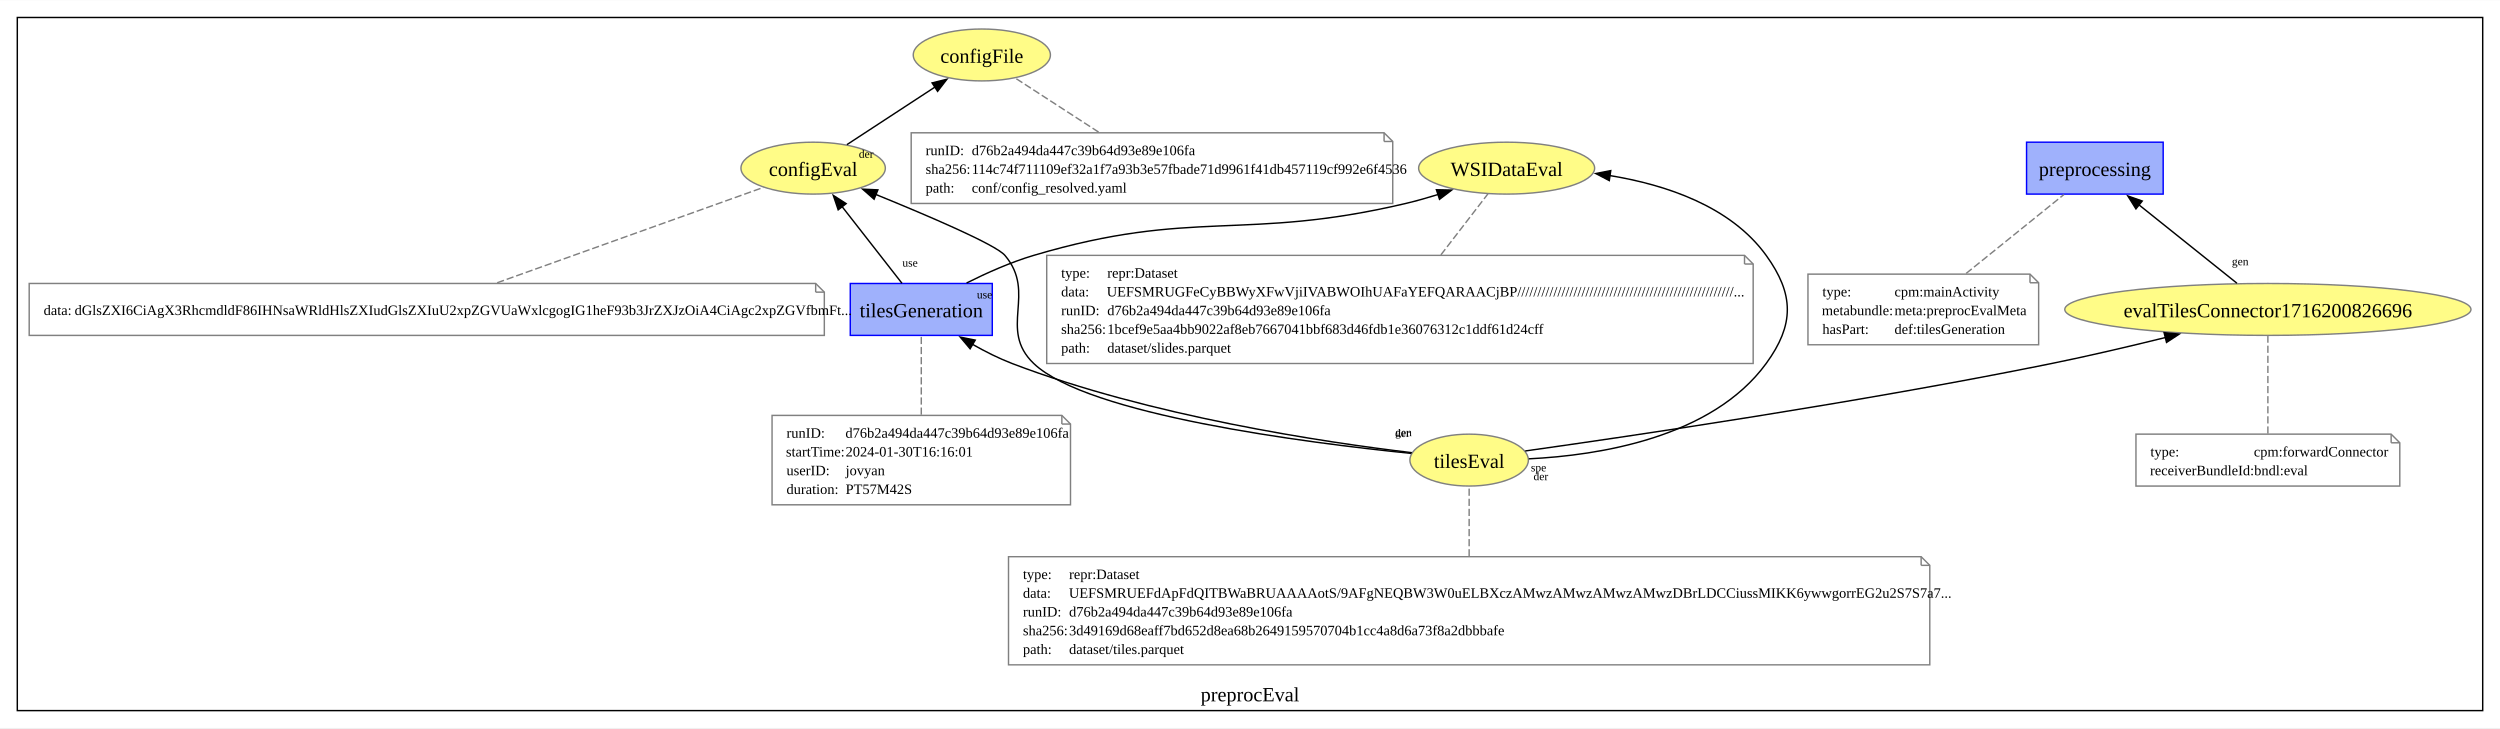
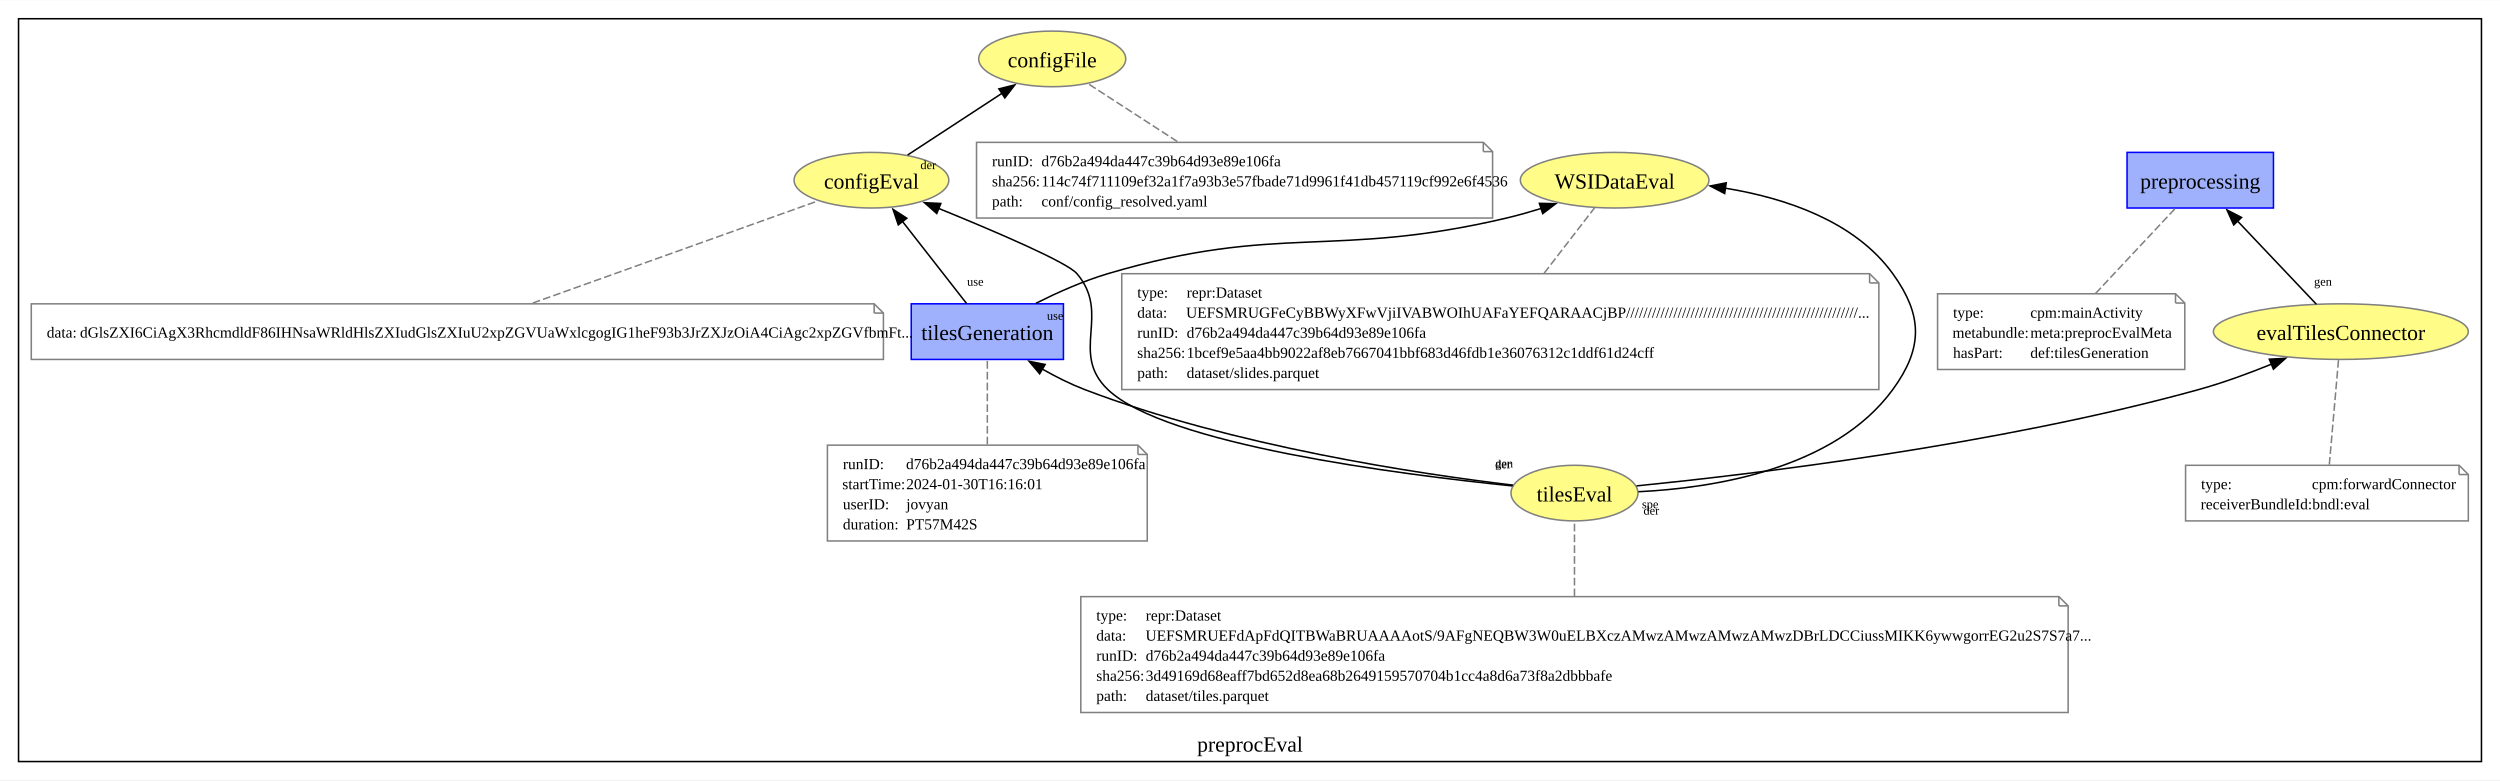
- <svg xmlns="http://www.w3.org/2000/svg" xmlns:xlink="http://www.w3.org/1999/xlink" width="1734pt" height="505pt" viewBox="0.00 0.00 1734.00 504.75">
+ <svg xmlns="http://www.w3.org/2000/svg" xmlns:xlink="http://www.w3.org/1999/xlink" width="1618pt" height="505pt" viewBox="0.00 0.00 1618.00 504.75">
  <g id="graph0" class="graph" transform="scale(1 1) rotate(0) translate(4 500.75)">
-     <polygon fill="white" stroke="none" points="-4,4 -4,-500.75 1730,-500.75 1730,4 -4,4" />
+     <polygon fill="white" stroke="none" points="-4,4 -4,-500.75 1614,-500.75 1614,4 -4,4" />
    <g id="clust1" class="cluster">
      <g id="a_clust1">
        <a xlink:href="http://10.16.48.121:42069/api/v1/organizations/ORG/graphs/preprocEval" xlink:title="preprocEval">
-           <polygon fill="none" stroke="black" points="8,-8 8,-488.75 1718,-488.75 1718,-8 8,-8" />
-           <text text-anchor="middle" x="863" y="-14.45" font-family="Times New Roman,serif" font-size="14.00">preprocEval</text>
+           <polygon fill="none" stroke="black" points="8,-8 8,-488.75 1602,-488.75 1602,-8 8,-8" />
+           <text text-anchor="middle" x="805" y="-14.45" font-family="Times New Roman,serif" font-size="14.00">preprocEval</text>
        </a>
      </g>
    </g>
    <g id="node1" class="node">
      <g id="a_node1">
        <a xlink:href="https://example.org/tilesGeneration" xlink:title="tilesGeneration">
          <polygon fill="#9fb1fc" stroke="#0000ff" points="684.25,-304.25 585.75,-304.25 585.75,-268.25 684.25,-268.25 684.25,-304.25" />
          <text text-anchor="middle" x="635" y="-280.82" font-family="Times New Roman,serif" font-size="14.00">tilesGeneration</text>
        </a>
      </g>
    </g>
    <g id="node5" class="node">
      <g id="a_node5">
        <a xlink:href="https://example.org/WSIDataEval" xlink:title="WSIDataEval">
          <ellipse fill="#fffc87" stroke="#808080" cx="1041" cy="-384.25" rx="61.04" ry="18" />
          <text text-anchor="middle" x="1041" y="-378.82" font-family="Times New Roman,serif" font-size="14.00">WSIDataEval</text>
        </a>
      </g>
    </g>
-     <g id="edge9" class="edge">
+     <g id="edge10" class="edge">
      <path fill="none" stroke="black" d="M666.41,-304.58C680.31,-311.55 697.09,-319.03 713,-323.75 824,-356.65 858.3,-333.21 971,-359.75 978.38,-361.49 986.08,-363.68 993.57,-366.01" />
      <polygon fill="black" stroke="black" points="992.28,-369.28 1002.88,-369.04 994.45,-362.62 992.28,-369.28" />
      <text text-anchor="middle" x="678.89" y="-293.91" font-family="Times New Roman,serif" font-size="8.00">use</text>
    </g>
    <g id="node13" class="node">
      <g id="a_node13">
        <a xlink:href="https://example.org/configEval" xlink:title="configEval">
          <ellipse fill="#fffc87" stroke="#808080" cx="560" cy="-384.25" rx="50.07" ry="18" />
          <text text-anchor="middle" x="560" y="-378.82" font-family="Times New Roman,serif" font-size="14.00">configEval</text>
        </a>
      </g>
    </g>
-     <g id="edge12" class="edge">
+     <g id="edge13" class="edge">
      <path fill="none" stroke="black" d="M621.59,-304.41C610,-319.25 593.09,-340.9 579.92,-357.76" />
      <polygon fill="black" stroke="black" points="577.37,-355.33 573.97,-365.36 582.89,-359.64 577.37,-355.33" />
      <text text-anchor="middle" x="627.21" y="-315.97" font-family="Times New Roman,serif" font-size="8.00">use</text>
    </g>
    <g id="node2" class="node">
      <polygon fill="none" stroke="gray" points="732.5,-212.75 531.5,-212.75 531.5,-150.75 738.5,-150.75 738.5,-206.75 732.5,-212.75" />
      <polyline fill="none" stroke="gray" points="732.5,-212.75 732.5,-206.75" />
      <polyline fill="none" stroke="gray" points="738.5,-206.75 732.5,-206.75" />
      <text text-anchor="start" x="541.5" y="-197.25" font-family="Times New Roman,serif" font-size="10.00">runID:</text>
      <text text-anchor="start" x="582.38" y="-197.25" font-family="Times New Roman,serif" font-size="10.00">d76b2a494da447c39b64d93e89e106fa</text>
      <text text-anchor="start" x="541.12" y="-184.25" font-family="Times New Roman,serif" font-size="10.00">startTime:</text>
      <text text-anchor="start" x="582.5" y="-184.25" font-family="Times New Roman,serif" font-size="10.00">2024-01-30T16:16:01</text>
      <text text-anchor="start" x="541.5" y="-171.25" font-family="Times New Roman,serif" font-size="10.00">userID:</text>
      <text text-anchor="start" x="582.5" y="-171.25" font-family="Times New Roman,serif" font-size="10.00">jovyan</text>
      <text text-anchor="start" x="541.5" y="-158.25" font-family="Times New Roman,serif" font-size="10.00">duration:</text>
      <text text-anchor="start" x="582.5" y="-158.25" font-family="Times New Roman,serif" font-size="10.00">PT57M42S</text>
    </g>
    <g id="edge1" class="edge">
      <path fill="none" stroke="gray" stroke-dasharray="5,2" d="M635,-213.23C635,-231.05 635,-252.9 635,-267.83" />
    </g>
    <g id="node3" class="node">
      <g id="a_node3">
        <a xlink:href="https://example.org/preprocessing" xlink:title="preprocessing">
-           <polygon fill="#9fb1fc" stroke="#0000ff" points="1496.38,-402.25 1401.62,-402.25 1401.62,-366.25 1496.38,-366.25 1496.38,-402.25" />
-           <text text-anchor="middle" x="1449" y="-378.82" font-family="Times New Roman,serif" font-size="14.00">preprocessing</text>
+           <polygon fill="#9fb1fc" stroke="#0000ff" points="1467.38,-402.25 1372.62,-402.25 1372.62,-366.25 1467.38,-366.25 1467.38,-402.25" />
+           <text text-anchor="middle" x="1420" y="-378.82" font-family="Times New Roman,serif" font-size="14.00">preprocessing</text>
        </a>
      </g>
    </g>
    <g id="node4" class="node">
      <polygon fill="none" stroke="gray" points="1404,-310.75 1250,-310.75 1250,-261.75 1410,-261.75 1410,-304.75 1404,-310.75" />
      <polyline fill="none" stroke="gray" points="1404,-310.75 1404,-304.75" />
      <polyline fill="none" stroke="gray" points="1410,-304.75 1404,-304.75" />
      <text text-anchor="start" x="1260" y="-295.25" font-family="Times New Roman,serif" font-size="10.00">type:</text>
      <text text-anchor="start" x="1310" y="-295.25" font-family="Times New Roman,serif" font-size="10.00">cpm:mainActivity</text>
      <text text-anchor="start" x="1259.62" y="-282.25" font-family="Times New Roman,serif" font-size="10.00">metabundle:</text>
      <text text-anchor="start" x="1310" y="-282.25" font-family="Times New Roman,serif" font-size="10.00">meta:preprocEvalMeta</text>
      <text text-anchor="start" x="1260" y="-269.25" font-family="Times New Roman,serif" font-size="10.00">hasPart:</text>
      <text text-anchor="start" x="1310" y="-269.25" font-family="Times New Roman,serif" font-size="10.00">def:tilesGeneration</text>
    </g>
    <g id="edge2" class="edge">
-       <path fill="none" stroke="gray" stroke-dasharray="5,2" d="M1359.72,-311.23C1380.79,-328.22 1408.56,-350.63 1427.5,-365.91" />
+       <path fill="none" stroke="gray" stroke-dasharray="5,2" d="M1352.25,-310.98C1368.18,-327.97 1389.27,-350.47 1403.66,-365.82" />
    </g>
    <g id="node6" class="node">
      <polygon fill="none" stroke="gray" points="1206,-323.75 722,-323.75 722,-248.75 1212,-248.75 1212,-317.75 1206,-323.75" />
      <polyline fill="none" stroke="gray" points="1206,-323.75 1206,-317.75" />
      <polyline fill="none" stroke="gray" points="1212,-317.75 1206,-317.75" />
      <text text-anchor="start" x="732" y="-308.25" font-family="Times New Roman,serif" font-size="10.00">type:</text>
      <text text-anchor="start" x="764" y="-308.25" font-family="Times New Roman,serif" font-size="10.00">repr:Dataset</text>
      <text text-anchor="start" x="732" y="-295.25" font-family="Times New Roman,serif" font-size="10.00">data:</text>
      <text text-anchor="start" x="763.62" y="-295.25" font-family="Times New Roman,serif" font-size="10.00">UEFSMRUGFeCyBBWyXFwVjiIVABWOIhUAFaYEFQARAACjBP//////////////////////////////////////////////////////...</text>
      <text text-anchor="start" x="732" y="-282.25" font-family="Times New Roman,serif" font-size="10.00">runID:</text>
      <text text-anchor="start" x="764" y="-282.25" font-family="Times New Roman,serif" font-size="10.00">d76b2a494da447c39b64d93e89e106fa</text>
      <text text-anchor="start" x="732" y="-269.25" font-family="Times New Roman,serif" font-size="10.00">sha256:</text>
      <text text-anchor="start" x="764" y="-269.25" font-family="Times New Roman,serif" font-size="10.00">1bcef9e5aa4bb9022af8eb7667041bbf683d46fdb1e36076312c1ddf61d24cff</text>
      <text text-anchor="start" x="732" y="-256.25" font-family="Times New Roman,serif" font-size="10.00">path:</text>
      <text text-anchor="start" x="764" y="-256.25" font-family="Times New Roman,serif" font-size="10.00">dataset/slides.parquet</text>
    </g>
    <g id="edge3" class="edge">
      <path fill="none" stroke="gray" stroke-dasharray="5,2" d="M995.4,-324.09C1006.65,-338.69 1019.02,-354.74 1028.04,-366.43" />
    </g>
    <g id="node7" class="node">
      <g id="a_node7">
        <a xlink:href="https://example.org/tilesEval" xlink:title="tilesEval">
          <ellipse fill="#fffc87" stroke="#808080" cx="1015" cy="-181.75" rx="41.08" ry="18" />
          <text text-anchor="middle" x="1015" y="-176.32" font-family="Times New Roman,serif" font-size="14.00">tilesEval</text>
        </a>
      </g>
    </g>
-     <g id="edge11" class="edge">
+     <g id="edge12" class="edge">
      <path fill="none" stroke="black" d="M975.31,-186.89C914.13,-194.17 793.83,-212.11 698,-248.75 688.75,-252.29 679.26,-257.08 670.55,-262.02" />
      <polygon fill="black" stroke="black" points="668.86,-258.96 662.03,-267.06 672.42,-264.98 668.86,-258.96" />
      <text text-anchor="middle" x="969.48" y="-198.36" font-family="Times New Roman,serif" font-size="8.00">gen</text>
    </g>
-     <g id="edge8" class="edge">
+     <g id="edge9" class="edge">
      <path fill="none" stroke="black" d="M1056.38,-182.63C1104.87,-184.99 1183.37,-197.18 1221,-248.75 1240.65,-275.68 1240.52,-296.73 1221,-323.75 1196.35,-357.86 1151.41,-372.74 1112.61,-379.09" />
      <polygon fill="black" stroke="black" points="1112.21,-375.61 1102.82,-380.51 1113.22,-382.54 1112.21,-375.61" />
      <text text-anchor="middle" x="1064.74" y="-167.82" font-family="Times New Roman,serif" font-size="8.00">der</text>
    </g>
    <g id="node9" class="node">
      <g id="a_node9">
-         <a xlink:href="http://10.16.48.121:42069/api/v1/connectors/evalTilesConnector1716200826696" xlink:title="evalTilesConnector1716200826696">
-           <ellipse fill="#fffc87" stroke="#808080" cx="1569" cy="-286.25" rx="140.88" ry="18" />
-           <text text-anchor="middle" x="1569" y="-280.82" font-family="Times New Roman,serif" font-size="14.00">evalTilesConnector1716200826696</text>
-         </a>
-       </g>
-     </g>
-     <g id="edge13" class="edge">
-       <path fill="none" stroke="black" d="M1053.9,-188.09C1126.14,-198.23 1285.8,-221.71 1419,-248.75 1444.85,-254 1473,-260.61 1497.85,-266.75" />
-       <polygon fill="black" stroke="black" points="1497,-270.15 1507.55,-269.17 1498.7,-263.36 1497,-270.15" />
-       <text text-anchor="middle" x="1063.15" y="-173.93" font-family="Times New Roman,serif" font-size="8.00">spe</text>
+         <a xlink:href="http://10.16.48.121:42069/api/v1/connectors/evalTilesConnector" xlink:title="evalTilesConnector">
+           <ellipse fill="#fffc87" stroke="#808080" cx="1511" cy="-286.25" rx="82.5" ry="18" />
+           <text text-anchor="middle" x="1511" y="-280.82" font-family="Times New Roman,serif" font-size="14.00">evalTilesConnector</text>
+         </a>
+       </g>
+     </g>
+     <g id="edge11" class="edge">
+       <path fill="none" stroke="black" d="M1055.18,-186.41C1128.51,-193.74 1288.51,-212.66 1419,-248.75 1434.73,-253.1 1451.44,-259.24 1466.25,-265.25" />
+       <polygon fill="black" stroke="black" points="1464.68,-268.39 1475.26,-269 1467.37,-261.93 1464.68,-268.39" />
+       <text text-anchor="middle" x="1063.99" y="-171.92" font-family="Times New Roman,serif" font-size="8.00">spe</text>
    </g>
    <g id="edge14" class="edge">
      <path fill="none" stroke="black" d="M974.8,-186.39C901.5,-193.83 750.25,-213.16 713,-248.75 688.06,-272.58 715.37,-297.48 693,-323.75 686.68,-331.18 639.67,-351.26 603.32,-366.05" />
      <polygon fill="black" stroke="black" points="602.27,-362.7 594.32,-369.69 604.9,-369.19 602.27,-362.7" />
      <text text-anchor="middle" x="968.73" y="-197.76" font-family="Times New Roman,serif" font-size="8.00">der</text>
    </g>
    <g id="node8" class="node">
      <polygon fill="none" stroke="gray" points="1328.5,-114.75 695.5,-114.75 695.5,-39.75 1334.5,-39.75 1334.5,-108.75 1328.5,-114.75" />
      <polyline fill="none" stroke="gray" points="1328.5,-114.75 1328.5,-108.75" />
      <polyline fill="none" stroke="gray" points="1334.5,-108.75 1328.5,-108.75" />
      <text text-anchor="start" x="705.5" y="-99.25" font-family="Times New Roman,serif" font-size="10.00">type:</text>
      <text text-anchor="start" x="737.5" y="-99.25" font-family="Times New Roman,serif" font-size="10.00">repr:Dataset</text>
      <text text-anchor="start" x="705.5" y="-86.25" font-family="Times New Roman,serif" font-size="10.00">data:</text>
      <text text-anchor="start" x="737.38" y="-86.25" font-family="Times New Roman,serif" font-size="10.00">UEFSMRUEFdApFdQITBWaBRUAAAAotS/9AFgNEQBW3W0uELBXczAMwzAMwzAMwzAMwzDBrLDCCiussMIKK6ywwgorrEG2u2S7S7a7...</text>
      <text text-anchor="start" x="705.5" y="-73.25" font-family="Times New Roman,serif" font-size="10.00">runID:</text>
      <text text-anchor="start" x="737.5" y="-73.25" font-family="Times New Roman,serif" font-size="10.00">d76b2a494da447c39b64d93e89e106fa</text>
      <text text-anchor="start" x="705.5" y="-60.25" font-family="Times New Roman,serif" font-size="10.00">sha256:</text>
      <text text-anchor="start" x="737.5" y="-60.25" font-family="Times New Roman,serif" font-size="10.00">3d49169d68eaff7bd652d8ea68b2649159570704b1cc4a8d6a73f8a2dbbbafe</text>
      <text text-anchor="start" x="705.5" y="-47.25" font-family="Times New Roman,serif" font-size="10.00">path:</text>
      <text text-anchor="start" x="737.5" y="-47.25" font-family="Times New Roman,serif" font-size="10.00">dataset/tiles.parquet</text>
    </g>
    <g id="edge4" class="edge">
      <path fill="none" stroke="gray" stroke-dasharray="5,2" d="M1015,-114.97C1015,-131.51 1015,-150.26 1015,-163.49" />
    </g>
-     <g id="edge10" class="edge">
-       <path fill="none" stroke="black" d="M1547.55,-304.41C1528.64,-319.54 1500.87,-341.75 1479.63,-358.75" />
-       <polygon fill="black" stroke="black" points="1477.48,-355.99 1471.85,-364.97 1481.85,-361.45 1477.48,-355.99" />
-       <text text-anchor="middle" x="1549.8" y="-316.89" font-family="Times New Roman,serif" font-size="8.00">gen</text>
+     <g id="edge8" class="edge">
+       <path fill="none" stroke="black" d="M1495.15,-303.97C1480.97,-318.93 1459.99,-341.06 1443.8,-358.15" />
+       <polygon fill="black" stroke="black" points="1441.66,-355.31 1437.32,-364.97 1446.74,-360.13 1441.66,-355.31" />
+       <text text-anchor="middle" x="1499.42" y="-316" font-family="Times New Roman,serif" font-size="8.00">gen</text>
    </g>
    <g id="node10" class="node">
-       <polygon fill="none" stroke="gray" points="1654.5,-199.75 1477.5,-199.75 1477.5,-163.75 1660.5,-163.75 1660.5,-193.75 1654.5,-199.75" />
-       <polyline fill="none" stroke="gray" points="1654.5,-199.75 1654.5,-193.75" />
-       <polyline fill="none" stroke="gray" points="1660.5,-193.75 1654.5,-193.75" />
-       <text text-anchor="start" x="1487.5" y="-184.25" font-family="Times New Roman,serif" font-size="10.00">type:</text>
-       <text text-anchor="start" x="1559.25" y="-184.25" font-family="Times New Roman,serif" font-size="10.00">cpm:forwardConnector</text>
-       <text text-anchor="start" x="1487.25" y="-171.25" font-family="Times New Roman,serif" font-size="10.00">receiverBundleId:</text>
-       <text text-anchor="start" x="1559.5" y="-171.25" font-family="Times New Roman,serif" font-size="10.00">bndl:eval</text>
+       <polygon fill="none" stroke="gray" points="1587.5,-199.75 1410.5,-199.75 1410.5,-163.75 1593.5,-163.75 1593.5,-193.75 1587.5,-199.75" />
+       <polyline fill="none" stroke="gray" points="1587.5,-199.75 1587.5,-193.75" />
+       <polyline fill="none" stroke="gray" points="1593.5,-193.75 1587.5,-193.75" />
+       <text text-anchor="start" x="1420.5" y="-184.25" font-family="Times New Roman,serif" font-size="10.00">type:</text>
+       <text text-anchor="start" x="1492.25" y="-184.25" font-family="Times New Roman,serif" font-size="10.00">cpm:forwardConnector</text>
+       <text text-anchor="start" x="1420.25" y="-171.25" font-family="Times New Roman,serif" font-size="10.00">receiverBundleId:</text>
+       <text text-anchor="start" x="1492.5" y="-171.25" font-family="Times New Roman,serif" font-size="10.00">bndl:eval</text>
    </g>
    <g id="edge5" class="edge">
-       <path fill="none" stroke="gray" stroke-dasharray="5,2" d="M1569,-200.14C1569,-218.99 1569,-248.9 1569,-267.78" />
+       <path fill="none" stroke="gray" stroke-dasharray="5,2" d="M1503.53,-200.14C1505.18,-218.99 1507.81,-248.9 1509.47,-267.78" />
    </g>
    <g id="node11" class="node">
      <g id="a_node11">
        <a xlink:href="https://example.org/configFile" xlink:title="configFile">
          <ellipse fill="#fffc87" stroke="#808080" cx="677" cy="-462.75" rx="47.57" ry="18" />
          <text text-anchor="middle" x="677" y="-457.32" font-family="Times New Roman,serif" font-size="14.00">configFile</text>
        </a>
      </g>
    </g>
    <g id="node12" class="node">
      <polygon fill="none" stroke="gray" points="956,-408.75 628,-408.75 628,-359.75 962,-359.75 962,-402.75 956,-408.75" />
      <polyline fill="none" stroke="gray" points="956,-408.75 956,-402.75" />
      <polyline fill="none" stroke="gray" points="962,-402.75 956,-402.75" />
      <text text-anchor="start" x="638" y="-393.25" font-family="Times New Roman,serif" font-size="10.00">runID:</text>
      <text text-anchor="start" x="670" y="-393.25" font-family="Times New Roman,serif" font-size="10.00">d76b2a494da447c39b64d93e89e106fa</text>
      <text text-anchor="start" x="638" y="-380.25" font-family="Times New Roman,serif" font-size="10.00">sha256:</text>
      <text text-anchor="start" x="670" y="-380.25" font-family="Times New Roman,serif" font-size="10.00">114c74f711109ef32a1f7a93b3e57fbade71d9961f41db457119cf992e6f4536</text>
      <text text-anchor="start" x="638" y="-367.25" font-family="Times New Roman,serif" font-size="10.00">path:</text>
      <text text-anchor="start" x="670" y="-367.25" font-family="Times New Roman,serif" font-size="10.00">conf/config_resolved.yaml</text>
    </g>
    <g id="edge6" class="edge">
      <path fill="none" stroke="gray" stroke-dasharray="5,2" d="M757.99,-409.25C739.06,-421.51 716.62,-436.07 700.16,-446.74" />
    </g>
    <g id="edge15" class="edge">
      <path fill="none" stroke="black" d="M583.4,-400.55C600.97,-412.04 625.24,-427.91 644.67,-440.61" />
      <polygon fill="black" stroke="black" points="642.49,-443.37 652.78,-445.91 646.32,-437.51 642.49,-443.37" />
      <text text-anchor="middle" x="596.78" y="-391.43" font-family="Times New Roman,serif" font-size="8.00">der</text>
    </g>
    <g id="node14" class="node">
      <polygon fill="none" stroke="gray" points="561.75,-304.25 16.25,-304.25 16.25,-268.25 567.75,-268.25 567.75,-298.25 561.75,-304.25" />
      <polyline fill="none" stroke="gray" points="561.75,-304.25 561.75,-298.25" />
      <polyline fill="none" stroke="gray" points="567.75,-298.25 561.75,-298.25" />
      <text text-anchor="start" x="26.25" y="-282.38" font-family="Times New Roman,serif" font-size="10.00">data:</text>
      <text text-anchor="start" x="47.75" y="-282.38" font-family="Times New Roman,serif" font-size="10.00">dGlsZXI6CiAgX3RhcmdldF86IHNsaWRldHlsZXIudGlsZXIuU2xpZGVUaWxlcgogIG1heF93b3JrZXJzOiA4CiAgc2xpZGVfbmFt...</text>
    </g>
    <g id="edge7" class="edge">
      <path fill="none" stroke="gray" stroke-dasharray="5,2" d="M340.84,-304.75C394.29,-323.89 478.6,-354.09 525.54,-370.91" />
    </g>
  </g>
</svg>
